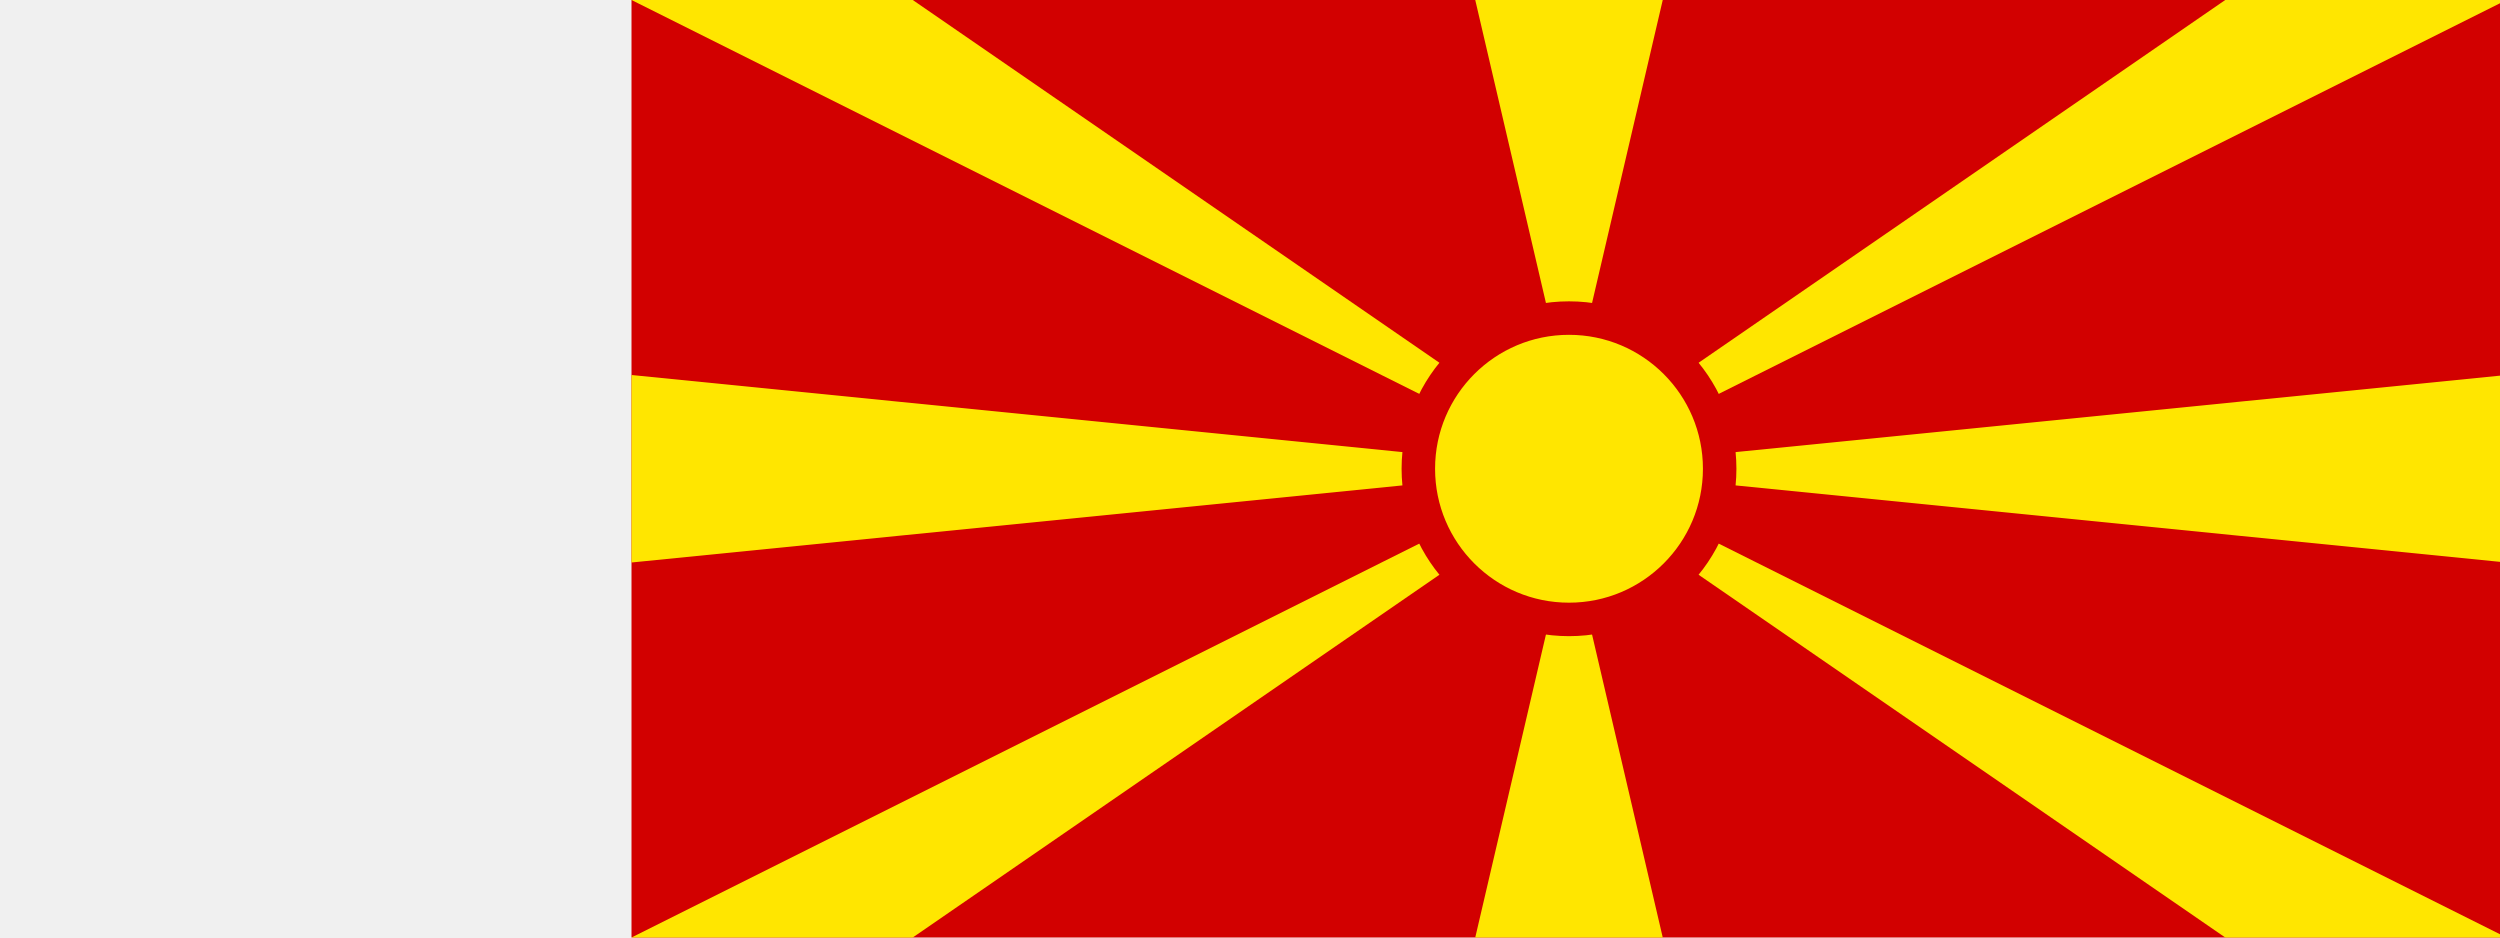
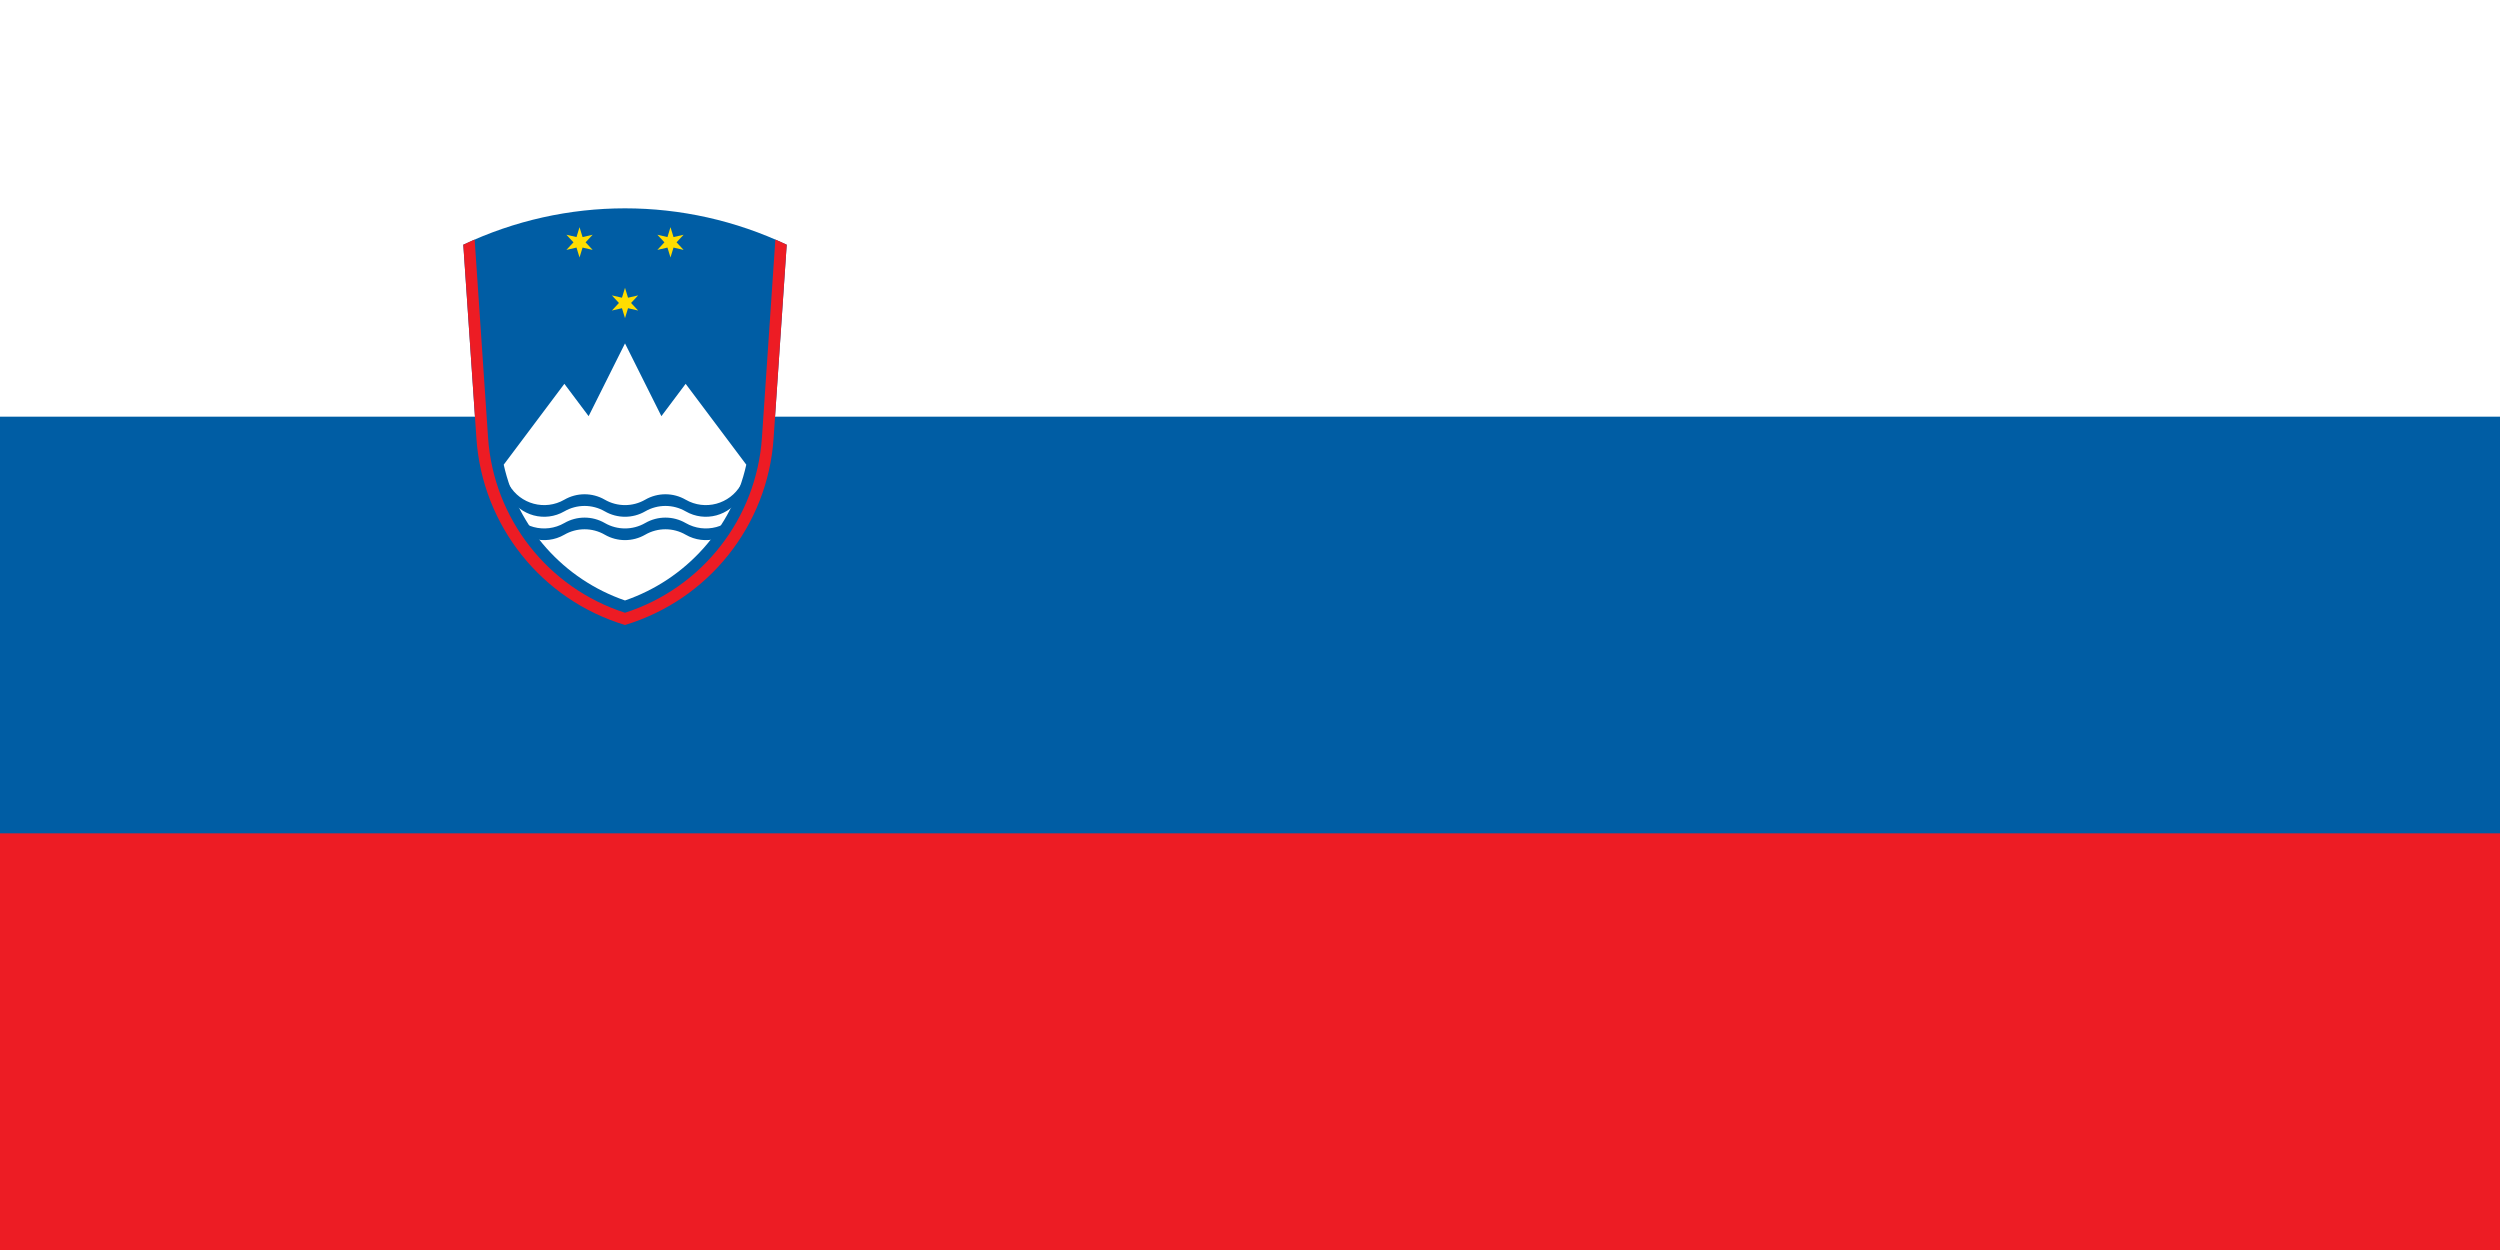
- <svg xmlns="http://www.w3.org/2000/svg" xmlns:xlink="http://www.w3.org/1999/xlink" height="60" width="160" version="1.0" viewBox="-2100 -1470 933.333 350" id="svg2">
-   <defs id="defs4">
-     <path id="D" d="m -31.5,0 33,0 a 30,30 0 0 0 30,-30 l 0,-10 a 30,30 0 0 0 -30,-30 l -33,0 z m 13,-13 19,0 a 19,19 0 0 0 19,-19 l 0,-6 a 19,19 0 0 0 -19,-19 l -19,0 z" style="fill-rule:evenodd" />
-     <path id="E" transform="translate(-31.5,0)" d="m 0,0 63,0 0,-13 -51,0 0,-18 40,0 0,-12 -40,0 0,-14 48,0 0,-13 -60,0 z" />
-     <path id="e" d="m -26.25,0 52.5,0 0,-12 -40.5,0 0,-16 33,0 0,-12 -33,0 0,-11 39.25,0 0,-12 -51.25,0 z" />
-     <g id="G">
-       <clipPath id="gcut">
-         <path d="m -31.5,0 0,-70 63,0 0,70 z M 0,-47 l 0,12 31.5,0 0,-12 z" id="path11" />
-       </clipPath>
-       <use xlink:href="#O" clip-path="url(#gcut)" id="use13" x="0" y="0" width="100%" height="100%" />
-       <rect y="-35" x="5" height="10" width="26.5" id="rect15" />
-       <rect y="-35" x="21.5" height="35" width="10" id="rect17" />
-     </g>
-     <path id="M" d="m -31.5,0 12,0 0,-48 14,48 11,0 14,-48 0,48 12,0 0,-70 -17.5,0 -14,48 -14,-48 -17.5,0 z" />
-     <path id="O" d="M 0,0 A 31.5,35 0 0 0 0,-70 31.5,35 0 0 0 0,0 m 0,-13 a 18.5,22 0 0 0 0,-44 18.5,22 0 0 0 0,44" style="fill-rule:evenodd" />
-     <path id="P" d="m -31.5,0 13,0 0,-26 28,0 a 22,22 0 0 0 0,-44 l -40,0 z m 13,-39 27,0 a 9,9 0 0 0 0,-18 l -27,0 z" style="fill-rule:evenodd" />
-     <g id="R">
-       <use xlink:href="#P" id="use23" x="0" y="0" width="100%" height="100%" />
-       <path d="m 28,0 c 0,-10 0,-32 -15,-32 l -19,0 c 22,0 22,22 22,32" id="path25" />
-     </g>
-     <path id="S" d="m -15.75,-22 c 0,7 6.75,10.5 16.75,10.5 10,0 14.74,-3.25 14.75,-7.75 C 15.75,-33.5 -31,-24.5 -30.75,-49.5 -30.5,-71 -6,-70 3,-70 c 9,0 26,4 25.75,21.25 l -15.25,0 c 0,-7.5 -7,-10.25 -15,-10.25 -7.75,0 -13.25,1.25 -13.25,8.5 -0.25,11.75 46.25,4 46.25,28.75 C 31.5,-3.5 13.5,0 0,0 -11.5,0 -31.55,-4.5 -31.5,-22 Z" />
-     <g id="star" style="fill:#ffffff">
-       <g id="c">
-         <path id="t" transform="matrix(0.9510565,0.309017,-0.309017,0.9510565,-0.309017,-0.04894348)" d="M 0,-1 0,0 0.5,0" />
-         <use xlink:href="#t" transform="scale(-1,1)" id="use31" x="0" y="0" width="100%" height="100%" />
+ <svg xmlns="http://www.w3.org/2000/svg" xmlns:xlink="http://www.w3.org/1999/xlink" height="600" width="1200" version="1.1" viewBox="0 0 12 6">
+   <rect width="12" fill="#ed1c24" height="6" />
+   <rect width="12" fill="#005da4" height="4" />
+   <rect width="12" fill="#fff" height="2" />
+   <g transform="translate(2.2238 1) scale(.12937)">
+     <svg width="12" viewBox="-120 -190.223 240 309.188" height="15.459">
+       <path d="m110.26-19.478l9.74-143.75a280.22 280.22 0 0 0 -240 0l9.74 143.75a155.61 155.61 0 0 0 110.26 138.45 155.61 155.61 0 0 0 110.26 -138.45" fill="#005da4" />
+       <path d="m-90 0a138.29 138.29 0 0 0 90 100.77 138.29 138.29 0 0 0 90 -100.77l-45-60-18 24-27-54-27 54-18-24-45 60" fill="#fff" />
+       <g id="wave" fill="#005da4" transform="scale(5) translate(0 5.1962)">
+         <path d="m-17.196-2.196a6 6 0 0 0 8.196 2.196 6 6 0 0 1 6 0 6 6 0 0 0 6 0 6 6 0 0 1 6 0 6 6 0 0 0 8.196 -2.196v1.732a6 6 0 0 1 -8.196 2.196 6 6 0 0 0 -6 0 6 6 0 0 1 -6 0 6 6 0 0 0 -6 0 6 6 0 0 1 -8.196 -2.196z" />
      </g>
-       <use xlink:href="#c" transform="matrix(0.309017,0.9510565,-0.9510565,0.309017,0,0)" id="use33" x="0" y="0" width="100%" height="100%" />
-       <use xlink:href="#c" transform="matrix(0.309017,-0.9510565,0.9510565,0.309017,0,0)" id="use35" x="0" y="0" width="100%" height="100%" />
-       <use xlink:href="#c" transform="matrix(-0.809017,0.5877853,-0.5877853,-0.809017,0,0)" id="use37" x="0" y="0" width="100%" height="100%" />
-       <use xlink:href="#c" transform="matrix(-0.809017,-0.5877853,0.5877853,-0.809017,0,0)" id="use39" x="0" y="0" width="100%" height="100%" />
-     </g>
-     <use id="star1" xlink:href="#star" transform="scale(31.5,31.5)" x="0" y="0" width="100%" height="100%" />
-     <use id="star2" xlink:href="#star" transform="scale(26.25,26.25)" x="0" y="0" width="100%" height="100%" />
-     <use id="star3" xlink:href="#star" transform="scale(21,21)" x="0" y="0" width="100%" height="100%" />
-     <use id="star4" xlink:href="#star" transform="scale(15,15)" x="0" y="0" width="100%" height="100%" />
-     <use id="star5" xlink:href="#star" transform="scale(10.5,10.5)" x="0" y="0" width="100%" height="100%" />
-   </defs>
-   <clipPath id="band">
-     <circle r="735" id="circle53" cx="0" cy="0" />
-   </clipPath>
-   <rect style="fill:#d20000" y="-1470" x="-1864.24" width="700" height="350" id="rect4256" />
-   <g style="fill:#ffe600" id="g4258" transform="matrix(12.5,0,0,12.5,-1864.24,-1470)">
-     <path d="M 0,0 8.4,0 28,13.5 47.6,0 56,0 0,28 8.4,28 28,14.5 47.6,28 56,28 Z m 56,11.2 0,5.6 -56,-5.6 0,0 0,5.6 z M 25.2,0 28,12 30.8,0 Z m 0,28 2.8,-12 2.8,12 z" id="path4260" />
-     <circle style="stroke:#d20000" cx="28" cy="14" r="4.5" id="circle4262" />
+       <use xlink:href="#wave" transform="translate(0 17.321)" />
+       <g id="s" transform="translate(0,-120) scale(2.25)">
+         <path stroke-width=".2" d="m0-5l1 3.268 3.33-0.768-2.33 2.5 2.33 2.5-3.33-0.768-1 3.268-1-3.268-3.33 0.768 2.33-2.5-2.33-2.5 3.33 0.768z" fill="#fd0" />
+       </g>
+       <use xlink:href="#s" transform="translate(-33.75,-45)" />
+       <use xlink:href="#s" transform="translate(33.75,-45)" />
+       <path d="m-111.58-167.05l9.96 146.99a146.95 146.95 0 0 0 101.62 129.95 146.95 146.95 0 0 0 101.62 -129.95l9.96-146.99a280.22 280.22 0 0 0 8.42 3.82l-9.74 143.75a155.61 155.61 0 0 1 -110.26 138.45 155.61 155.61 0 0 1 -110.26 -138.45l-9.74-143.75a280.22 280.22 0 0 0 8.42 -3.82" fill="#ed1c24" />
+     </svg>
  </g>
</svg>
